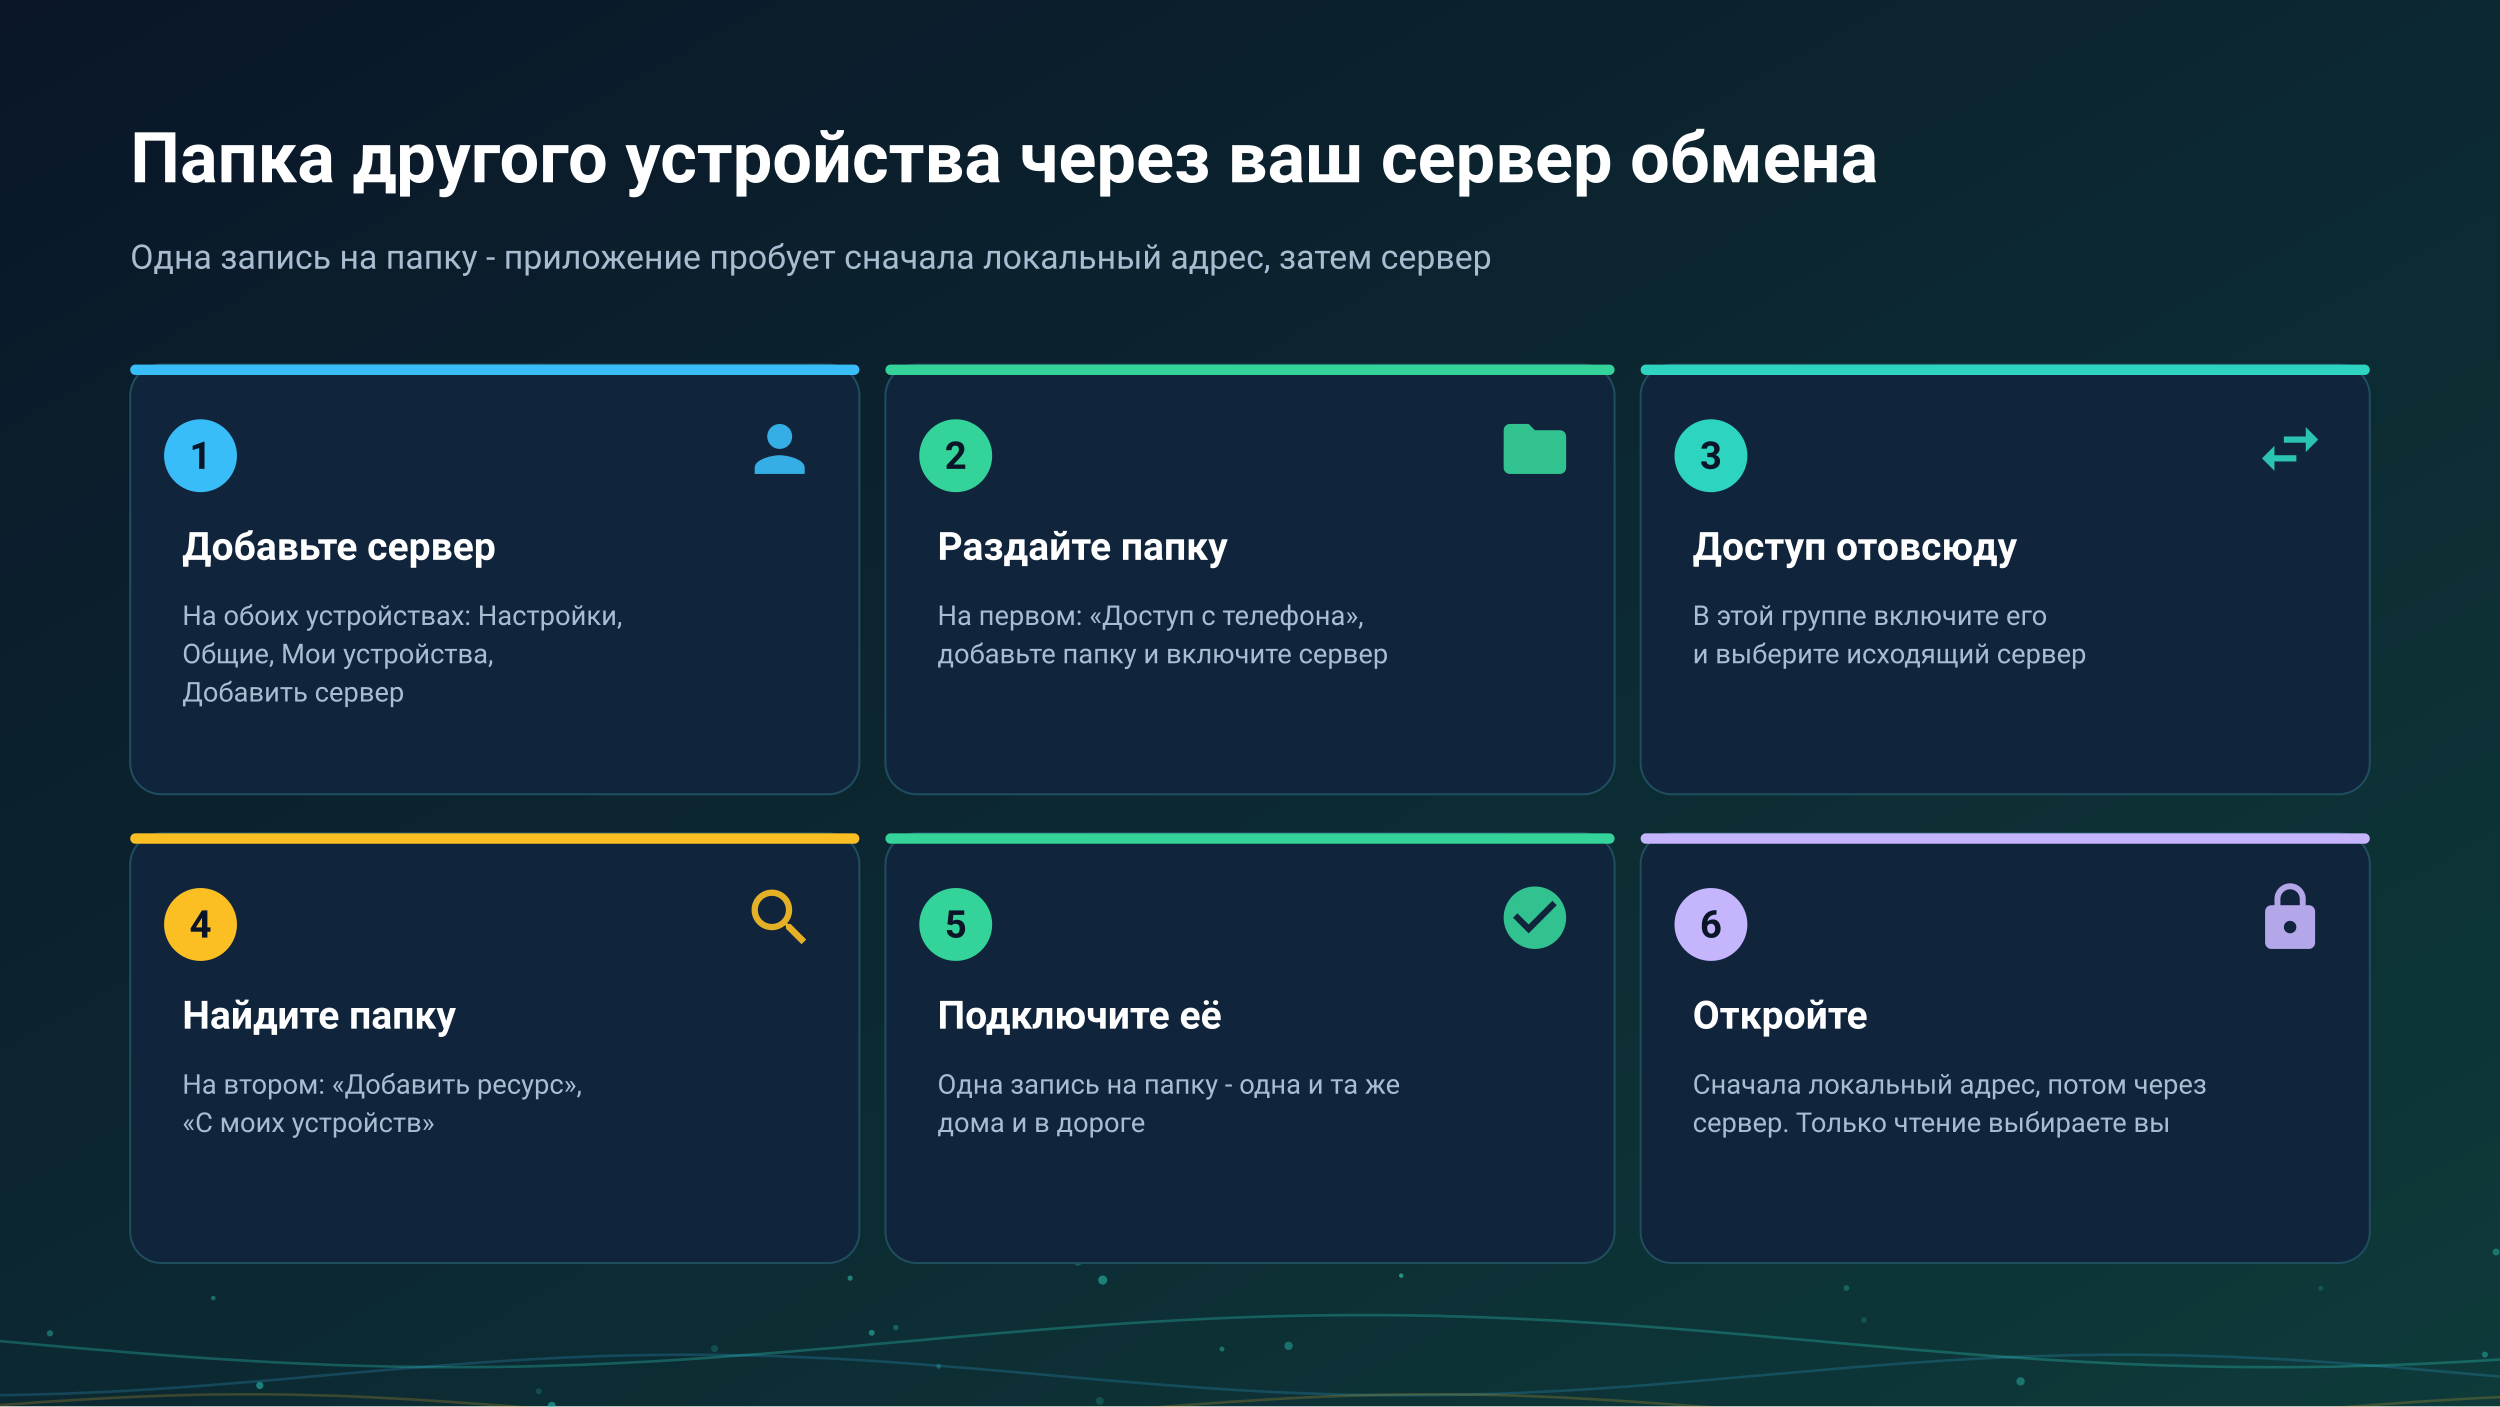
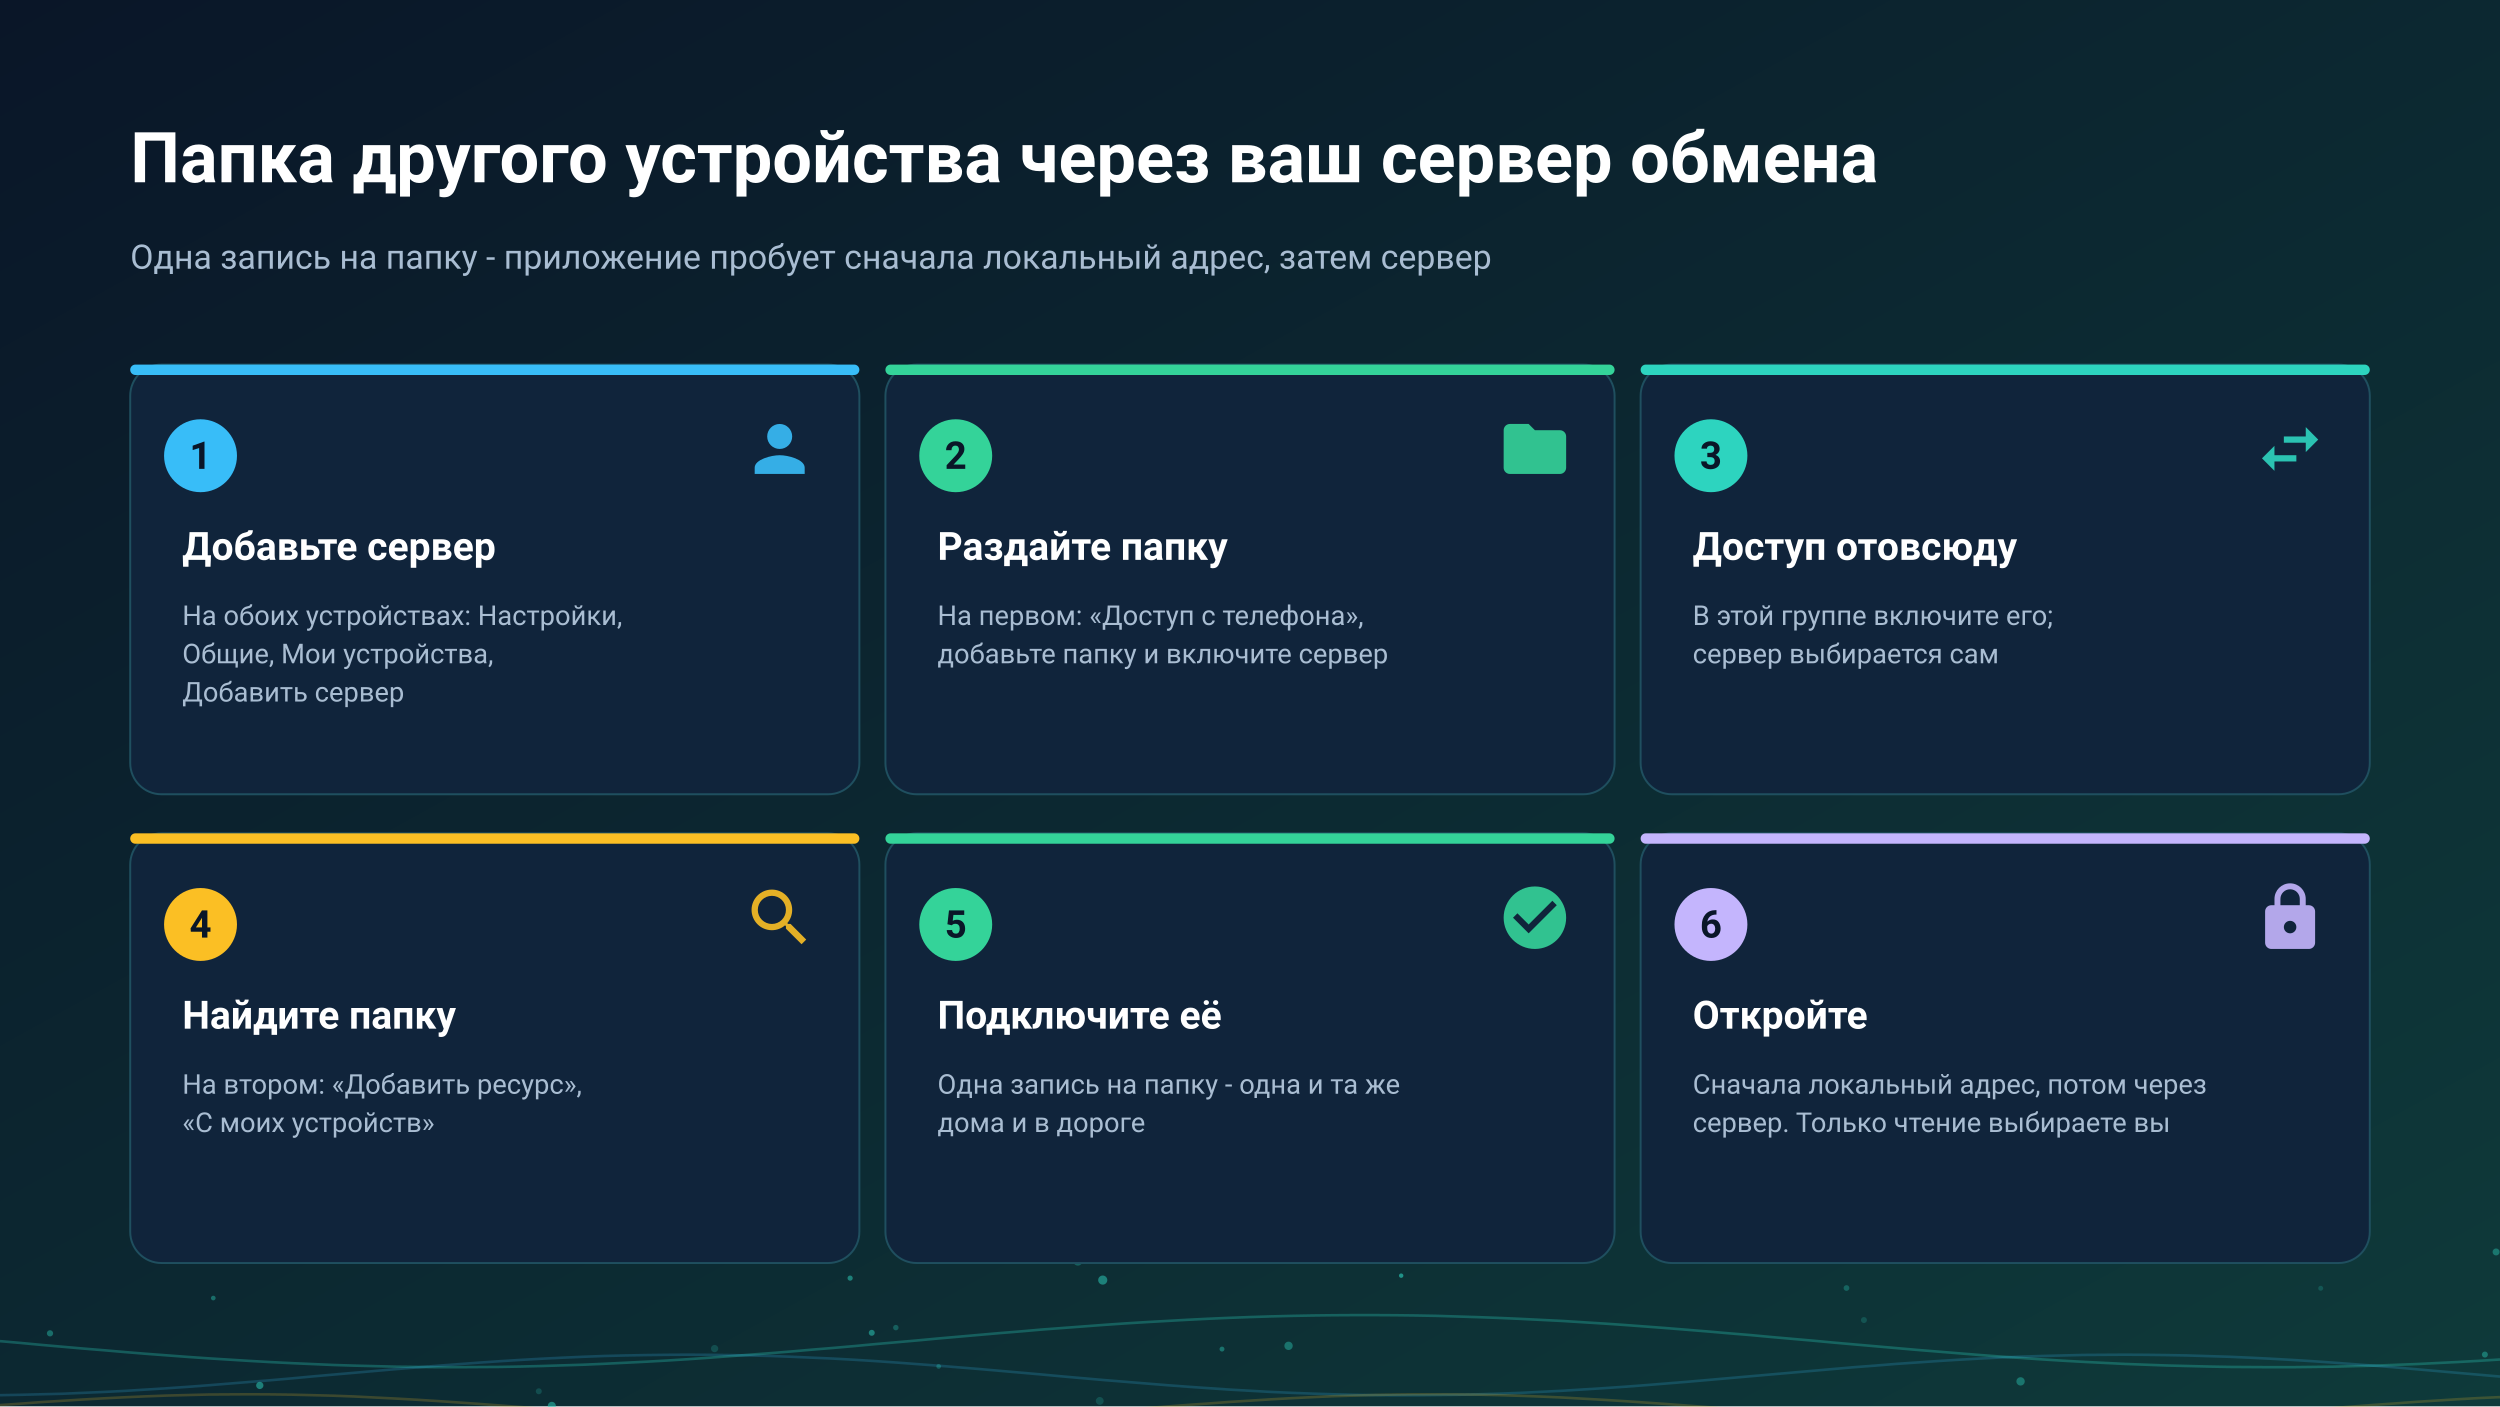
<svg xmlns="http://www.w3.org/2000/svg" viewBox="0 0 1920 1080" width="1920" height="1080" role="img" aria-labelledby="t d" lang="ru">
  <defs>
    <marker id="arr-control" viewBox="0 0 10 10" refX="8.5" refY="5" markerWidth="7" markerHeight="7" orient="auto">
      <path d="M0 0L10 5L0 10z" fill="#38bdf8" />
    </marker>
    <marker id="arr-control-s" viewBox="0 0 10 10" refX="1.5" refY="5" markerWidth="7" markerHeight="7" orient="auto">
      <path d="M10 0L0 5L10 10z" fill="#38bdf8" />
    </marker>
    <marker id="arr-tunnel" viewBox="0 0 10 10" refX="8.5" refY="5" markerWidth="7" markerHeight="7" orient="auto">
      <path d="M0 0L10 5L0 10z" fill="#34d399" />
    </marker>
    <marker id="arr-tunnel-s" viewBox="0 0 10 10" refX="1.5" refY="5" markerWidth="7" markerHeight="7" orient="auto">
      <path d="M10 0L0 5L10 10z" fill="#34d399" />
    </marker>
    <marker id="arr-media" viewBox="0 0 10 10" refX="8.5" refY="5" markerWidth="7" markerHeight="7" orient="auto">
      <path d="M0 0L10 5L0 10z" fill="#fbbf24" />
    </marker>
    <marker id="arr-media-s" viewBox="0 0 10 10" refX="1.5" refY="5" markerWidth="7" markerHeight="7" orient="auto">
      <path d="M10 0L0 5L10 10z" fill="#fbbf24" />
    </marker>
    <marker id="arr-lan" viewBox="0 0 10 10" refX="8.5" refY="5" markerWidth="7" markerHeight="7" orient="auto">
      <path d="M0 0L10 5L0 10z" fill="#c4b5fd" />
    </marker>
    <marker id="arr-lan-s" viewBox="0 0 10 10" refX="1.5" refY="5" markerWidth="7" markerHeight="7" orient="auto">
      <path d="M10 0L0 5L10 10z" fill="#c4b5fd" />
    </marker>
    <marker id="arr-danger" viewBox="0 0 10 10" refX="8.5" refY="5" markerWidth="7" markerHeight="7" orient="auto">
      <path d="M0 0L10 5L0 10z" fill="#fca5a5" />
    </marker>
    <marker id="arr-danger-s" viewBox="0 0 10 10" refX="1.5" refY="5" markerWidth="7" markerHeight="7" orient="auto">
      <path d="M10 0L0 5L10 10z" fill="#fca5a5" />
    </marker>
    <marker id="arr-server" viewBox="0 0 10 10" refX="8.5" refY="5" markerWidth="7" markerHeight="7" orient="auto">
      <path d="M0 0L10 5L0 10z" fill="#2dd4bf" />
    </marker>
    <marker id="arr-server-s" viewBox="0 0 10 10" refX="1.5" refY="5" markerWidth="7" markerHeight="7" orient="auto">
      <path d="M10 0L0 5L10 10z" fill="#2dd4bf" />
    </marker>
    <marker id="arr-muted" viewBox="0 0 10 10" refX="8.5" refY="5" markerWidth="7" markerHeight="7" orient="auto">
      <path d="M0 0L10 5L0 10z" fill="#a9bdd2" />
    </marker>
    <marker id="arr-muted-s" viewBox="0 0 10 10" refX="1.5" refY="5" markerWidth="7" markerHeight="7" orient="auto">
      <path d="M10 0L0 5L10 10z" fill="#a9bdd2" />
    </marker>
    <marker id="arr-text" viewBox="0 0 10 10" refX="8.5" refY="5" markerWidth="7" markerHeight="7" orient="auto">
      <path d="M0 0L10 5L0 10z" fill="#ffffff" />
    </marker>
    <marker id="arr-text-s" viewBox="0 0 10 10" refX="1.5" refY="5" markerWidth="7" markerHeight="7" orient="auto">
      <path d="M10 0L0 5L10 10z" fill="#ffffff" />
    </marker>
    <filter id="soft" x="-20%" y="-20%" width="140%" height="140%">
      <feDropShadow dx="0" dy="4" stdDeviation="8" flood-color="#000" flood-opacity="0.18" />
    </filter>
    <filter id="glow" x="-50%" y="-50%" width="200%" height="200%">
      <feGaussianBlur stdDeviation="14" />
    </filter>
    <linearGradient id="bgGrad" x1="0" y1="0" x2="1" y2="1">
      <stop offset="0" stop-color="#0a1628" />
      <stop offset="1" stop-color="#0e3a3a" />
    </linearGradient>
    <radialGradient id="hub" cx="0.5" cy="0.5" r="0.5">
      <stop offset="0" stop-color="#2dd4bf" stop-opacity="0.55" />
      <stop offset="1" stop-color="#2dd4bf" stop-opacity="0" />
    </radialGradient>
  </defs>
  <rect width="1920" height="1080" fill="url(#bgGrad)" />
  <g aria-hidden="true">
    <polyline points="0 1030 16 1031.4 32 1032.9 48 1034.3 64 1035.7 80 1037 96 1038.4 112 1039.7 128 1040.9 144 1042.1 160 1043.2 176 1044.2 192 1045.2 208 1046.1 224 1046.9 240 1047.6 256 1048.3 272 1048.8 288 1049.2 304 1049.6 320 1049.8 336 1050 352 1050 368 1049.9 384 1049.8 400 1049.5 416 1049.1 432 1048.6 448 1048.1 464 1047.4 480 1046.6 496 1045.8 512 1044.9 528 1043.9 544 1042.8 560 1041.6 576 1040.4 592 1039.2 608 1037.9 624 1036.5 640 1035.2 656 1033.8 672 1032.3 688 1030.9 704 1029.5 720 1028 736 1026.6 752 1025.2 768 1023.8 784 1022.5 800 1021.1 816 1019.9 832 1018.7 848 1017.5 864 1016.4 880 1015.4 896 1014.5 912 1013.6 928 1012.8 944 1012.1 960 1011.5 976 1011 992 1010.6 1008 1010.3 1024 1010.1 1040 1010 1056 1010 1072 1010.1 1088 1010.3 1104 1010.6 1120 1011.1 1136 1011.6 1152 1012.2 1168 1012.9 1184 1013.7 1200 1014.5 1216 1015.5 1232 1016.5 1248 1017.6 1264 1018.8 1280 1020 1296 1021.3 1312 1022.6 1328 1024 1344 1025.3 1360 1026.8 1376 1028.2 1392 1029.6 1408 1031.1 1424 1032.5 1440 1033.9 1456 1035.3 1472 1036.7 1488 1038 1504 1039.3 1520 1040.6 1536 1041.8 1552 1042.9 1568 1044 1584 1045 1600 1045.9 1616 1046.7 1632 1047.5 1648 1048.1 1664 1048.7 1680 1049.1 1696 1049.5 1712 1049.8 1728 1049.9 1744 1050 1760 1050 1776 1049.8 1792 1049.6 1808 1049.2 1824 1048.8 1840 1048.2 1856 1047.6 1872 1046.8 1888 1046 1904 1045.1 1920 1044.1" fill="none" stroke="#2dd4bf" stroke-width="2" opacity="0.3" />
    <polyline points="0 1071.5 16 1071.2 32 1070.8 48 1070.4 64 1069.7 80 1069 96 1068.2 112 1067.2 128 1066.2 144 1065.1 160 1063.9 176 1062.6 192 1061.3 208 1060 224 1058.6 240 1057.1 256 1055.7 272 1054.3 288 1052.9 304 1051.5 320 1050.2 336 1048.9 352 1047.7 368 1046.5 384 1045.4 400 1044.4 416 1043.5 432 1042.7 448 1042 464 1041.4 480 1041 496 1040.7 512 1040.5 528 1040.4 544 1040.5 560 1040.7 576 1041 592 1041.4 608 1042 624 1042.7 640 1043.4 656 1044.3 672 1045.3 688 1046.4 704 1047.6 720 1048.8 736 1050.1 752 1051.4 768 1052.8 784 1054.2 800 1055.6 816 1057.1 832 1058.5 848 1059.9 864 1061.2 880 1062.5 896 1063.8 912 1065 928 1066.1 944 1067.2 960 1068.1 976 1069 992 1069.7 1008 1070.3 1024 1070.8 1040 1071.2 1056 1071.5 1072 1071.6 1088 1071.6 1104 1071.4 1120 1071.2 1136 1070.8 1152 1070.3 1168 1069.7 1184 1068.9 1200 1068.1 1216 1067.1 1232 1066.1 1248 1065 1264 1063.8 1280 1062.5 1296 1061.2 1312 1059.8 1328 1058.4 1344 1057 1360 1055.6 1376 1054.2 1392 1052.8 1408 1051.4 1424 1050 1440 1048.8 1456 1047.5 1472 1046.4 1488 1045.3 1504 1044.3 1520 1043.4 1536 1042.6 1552 1041.9 1568 1041.4 1584 1041 1600 1040.6 1616 1040.5 1632 1040.4 1648 1040.5 1664 1040.7 1680 1041 1696 1041.5 1712 1042 1728 1042.7 1744 1043.5 1760 1044.4 1776 1045.4 1792 1046.5 1808 1047.7 1824 1048.9 1840 1050.2 1856 1051.6 1872 1053 1888 1054.4 1904 1055.8 1920 1057.2" fill="none" stroke="#38bdf8" stroke-width="2" opacity="0.2" />
    <polyline points="0 1079.1 16 1078 32 1076.8 48 1075.8 64 1074.8 80 1073.9 96 1073.1 112 1072.4 128 1071.8 144 1071.4 160 1071 176 1070.9 192 1070.8 208 1070.9 224 1071.1 240 1071.5 256 1071.9 272 1072.5 288 1073.3 304 1074.1 320 1075 336 1076 352 1077.1 368 1078.2 384 1079.4 400 1080.6 416 1081.9 432 1083.1 448 1084.3 464 1085.5 480 1086.7 496 1087.8 512 1088.8 528 1089.7 544 1090.6 560 1091.3 576 1091.9 592 1092.4 608 1092.8 624 1093.1 640 1093.2 656 1093.2 672 1093 688 1092.7 704 1092.3 720 1091.8 736 1091.1 752 1090.3 768 1089.4 784 1088.5 800 1087.4 816 1086.3 832 1085.1 848 1083.9 864 1082.7 880 1081.5 896 1080.2 912 1079 928 1077.9 944 1076.7 960 1075.7 976 1074.7 992 1073.8 1008 1073 1024 1072.3 1040 1071.8 1056 1071.3 1072 1071 1088 1070.8 1104 1070.8 1120 1070.9 1136 1071.1 1152 1071.5 1168 1072 1184 1072.6 1200 1073.3 1216 1074.2 1232 1075.1 1248 1076.1 1264 1077.2 1280 1078.3 1296 1079.5 1312 1080.7 1328 1082 1344 1083.2 1360 1084.4 1376 1085.6 1392 1086.8 1408 1087.8 1424 1088.9 1440 1089.8 1456 1090.6 1472 1091.4 1488 1092 1504 1092.5 1520 1092.9 1536 1093.1 1552 1093.2 1568 1093.2 1584 1093 1600 1092.7 1616 1092.3 1632 1091.7 1648 1091 1664 1090.2 1680 1089.4 1696 1088.4 1712 1087.3 1728 1086.2 1744 1085 1760 1083.8 1776 1082.6 1792 1081.4 1808 1080.1 1824 1078.9 1840 1077.8 1856 1076.6 1872 1075.6 1888 1074.6 1904 1073.7 1920 1073" fill="none" stroke="#fbbf24" stroke-width="2" opacity="0.2" />
    <circle cx="563.6" cy="1093.5" r="3.2" fill="#2dd4bf" stroke="none" stroke-width="2" opacity="0.2" />
    <circle cx="1076.1" cy="979.7" r="1.7" fill="#2dd4bf" stroke="none" stroke-width="2" opacity="0.6" />
    <circle cx="669.5" cy="1023.6" r="2.3" fill="#2dd4bf" stroke="none" stroke-width="2" opacity="0.5" />
    <circle cx="1334.4" cy="946.7" r="1.2" fill="#2dd4bf" stroke="none" stroke-width="2" opacity="0.6" />
    <circle cx="237" cy="1128.2" r="3" fill="#2dd4bf" stroke="none" stroke-width="2" opacity="0.4" />
    <circle cx="413.8" cy="1068.5" r="2.3" fill="#2dd4bf" stroke="none" stroke-width="2" opacity="0.2" />
    <circle cx="1908.4" cy="1040.3" r="2.3" fill="#2dd4bf" stroke="none" stroke-width="2" opacity="0.4" />
    <circle cx="720.9" cy="1049.4" r="1.8" fill="#2dd4bf" stroke="none" stroke-width="2" opacity="0.3" />
    <circle cx="966.8" cy="954" r="2.8" fill="#2dd4bf" stroke="none" stroke-width="2" opacity="0.6" />
    <circle cx="989.6" cy="1033.6" r="3.2" fill="#2dd4bf" stroke="none" stroke-width="2" opacity="0.4" />
    <circle cx="1551.8" cy="1060.9" r="3.2" fill="#2dd4bf" stroke="none" stroke-width="2" opacity="0.4" />
    <circle cx="938.5" cy="1036.1" r="1.9" fill="#2dd4bf" stroke="none" stroke-width="2" opacity="0.4" />
    <circle cx="844.6" cy="1075.9" r="3" fill="#2dd4bf" stroke="none" stroke-width="2" opacity="0.2" />
    <circle cx="1536.2" cy="961.8" r="3.1" fill="#2dd4bf" stroke="none" stroke-width="2" opacity="0.5" />
    <circle cx="381.4" cy="1112.6" r="1.5" fill="#2dd4bf" stroke="none" stroke-width="2" opacity="0.2" />
    <circle cx="1281.1" cy="1094.8" r="2.5" fill="#2dd4bf" stroke="none" stroke-width="2" opacity="0.5" />
    <circle cx="163.8" cy="996.9" r="1.8" fill="#2dd4bf" stroke="none" stroke-width="2" opacity="0.4" />
    <circle cx="652.9" cy="981.6" r="2" fill="#2dd4bf" stroke="none" stroke-width="2" opacity="0.5" />
    <circle cx="1917" cy="961.5" r="2.7" fill="#2dd4bf" stroke="none" stroke-width="2" opacity="0.4" />
    <circle cx="1437.4" cy="1134.9" r="2.5" fill="#2dd4bf" stroke="none" stroke-width="2" opacity="0.4" />
    <circle cx="188.2" cy="942" r="1.3" fill="#2dd4bf" stroke="none" stroke-width="2" opacity="0.5" />
    <circle cx="1418.1" cy="989.2" r="2.2" fill="#2dd4bf" stroke="none" stroke-width="2" opacity="0.3" />
    <circle cx="514.9" cy="1155.8" r="2.8" fill="#2dd4bf" stroke="none" stroke-width="2" opacity="0.5" />
    <circle cx="424.3" cy="1105.5" r="3.6" fill="#2dd4bf" stroke="none" stroke-width="2" opacity="0.2" />
    <circle cx="1877.1" cy="1156.5" r="2.4" fill="#2dd4bf" stroke="none" stroke-width="2" opacity="0.3" />
    <circle cx="251.1" cy="1099.8" r="1.4" fill="#2dd4bf" stroke="none" stroke-width="2" opacity="0.3" />
    <circle cx="440.3" cy="953.3" r="1.2" fill="#2dd4bf" stroke="none" stroke-width="2" opacity="0.5" />
    <circle cx="827.8" cy="968.5" r="3.5" fill="#2dd4bf" stroke="none" stroke-width="2" opacity="0.3" />
    <circle cx="369.5" cy="1082.4" r="1" fill="#2dd4bf" stroke="none" stroke-width="2" opacity="0.4" />
    <circle cx="1146.7" cy="1119.1" r="1.3" fill="#2dd4bf" stroke="none" stroke-width="2" opacity="0.5" />
    <circle cx="1565" cy="1138.3" r="1.9" fill="#2dd4bf" stroke="none" stroke-width="2" opacity="0.3" />
    <circle cx="950" cy="1084.6" r="2.2" fill="#2dd4bf" stroke="none" stroke-width="2" opacity="0.3" />
    <circle cx="199.5" cy="1064" r="2.8" fill="#2dd4bf" stroke="none" stroke-width="2" opacity="0.5" />
    <circle cx="688" cy="1019.6" r="2.1" fill="#2dd4bf" stroke="none" stroke-width="2" opacity="0.3" />
    <circle cx="1622.3" cy="1128.3" r="2.4" fill="#2dd4bf" stroke="none" stroke-width="2" opacity="0.5" />
    <circle cx="290.8" cy="1103" r="3.5" fill="#2dd4bf" stroke="none" stroke-width="2" opacity="0.2" />
    <circle cx="38.4" cy="1024" r="2.4" fill="#2dd4bf" stroke="none" stroke-width="2" opacity="0.4" />
    <circle cx="1431.5" cy="1013.8" r="2.3" fill="#2dd4bf" stroke="none" stroke-width="2" opacity="0.2" />
    <circle cx="1672.2" cy="1086.6" r="2.1" fill="#2dd4bf" stroke="none" stroke-width="2" opacity="0.3" />
    <circle cx="697.9" cy="1117.1" r="3" fill="#2dd4bf" stroke="none" stroke-width="2" opacity="0.4" />
    <circle cx="1120.7" cy="1121.8" r="2.6" fill="#2dd4bf" stroke="none" stroke-width="2" opacity="0.5" />
    <circle cx="846.9" cy="983.1" r="3.5" fill="#2dd4bf" stroke="none" stroke-width="2" opacity="0.5" />
    <circle cx="423.8" cy="1079.7" r="3.1" fill="#2dd4bf" stroke="none" stroke-width="2" opacity="0.5" />
    <circle cx="548.8" cy="1035.7" r="2.8" fill="#2dd4bf" stroke="none" stroke-width="2" opacity="0.2" />
    <circle cx="1782.3" cy="989.4" r="1.9" fill="#2dd4bf" stroke="none" stroke-width="2" opacity="0.2" />
    <circle cx="227.9" cy="1138.7" r="2.3" fill="#2dd4bf" stroke="none" stroke-width="2" opacity="0.5" />
  </g>
  <text x="100" y="140" font-family="'Segoe UI', Roboto, 'Noto Sans', 'Helvetica Neue', Arial, sans-serif" font-size="54" font-weight="700" fill="#ffffff" text-anchor="start">
    <tspan x="100" dy="0">Папка другого устройства через ваш сервер обмена</tspan>
  </text>
  <text x="100" y="206.4" font-family="'Segoe UI', Roboto, 'Noto Sans', 'Helvetica Neue', Arial, sans-serif" font-size="26" font-weight="400" fill="#a9bdd2" text-anchor="start">
    <tspan x="100" dy="0">Одна запись на папку - приложение пробует сначала локальный адрес, затем сервер</tspan>
  </text>
  <rect x="100" y="280" width="560" height="330" rx="24" fill="#10243b" stroke="#1f4f5f" stroke-width="1.5" />
  <rect x="100" y="280" width="560" height="8" rx="4" fill="#38bdf8" stroke="none" stroke-width="1.5" />
  <circle cx="154" cy="350" r="28" fill="#38bdf8" stroke="none" stroke-width="2" />
  <text x="154" y="360.1" font-family="'Segoe UI', Roboto, 'Noto Sans', 'Helvetica Neue', Arial, sans-serif" font-size="29.4" font-weight="700" fill="#0a1628" text-anchor="middle">
    <tspan x="154" dy="0">1</tspan>
  </text>
  <g transform="translate(570 316) scale(2.4)" opacity="0.9">
    <path d="M12 12c2.21 0 4-1.79 4-4s-1.79-4-4-4-4 1.79-4 4 1.79 4 4 4zm0 2c-2.67 0-8 1.34-8 4v2h16v-2c0-2.66-5.33-4-8-4z" fill="#38bdf8" />
  </g>
  <text x="140" y="430" font-family="'Segoe UI', Roboto, 'Noto Sans', 'Helvetica Neue', Arial, sans-serif" font-size="30" font-weight="700" fill="#ffffff" text-anchor="start">
    <tspan x="140" dy="0">Добавьте сервер</tspan>
  </text>
  <text x="140" y="480" font-family="'Segoe UI', Roboto, 'Noto Sans', 'Helvetica Neue', Arial, sans-serif" font-size="21" font-weight="400" fill="#a9bdd2" text-anchor="start">
    <tspan x="140" dy="0">На обоих устройствах: Настройки,</tspan>
    <tspan x="140" dy="29.4">Общие, Мои устройства,</tspan>
    <tspan x="140" dy="29.4">Добавить сервер</tspan>
  </text>
  <rect x="680" y="280" width="560" height="330" rx="24" fill="#10243b" stroke="#1f4f5f" stroke-width="1.5" />
  <rect x="680" y="280" width="560" height="8" rx="4" fill="#34d399" stroke="none" stroke-width="1.5" />
  <circle cx="734" cy="350" r="28" fill="#34d399" stroke="none" stroke-width="2" />
  <text x="734" y="360.1" font-family="'Segoe UI', Roboto, 'Noto Sans', 'Helvetica Neue', Arial, sans-serif" font-size="29.4" font-weight="700" fill="#0a1628" text-anchor="middle">
    <tspan x="734" dy="0">2</tspan>
  </text>
  <g transform="translate(1150 316) scale(2.4)" opacity="0.9">
    <path d="M10 4H4c-1.1 0-1.99.9-1.99 2L2 18c0 1.1.9 2 2 2h16c1.1 0 2-.9 2-2V8c0-1.1-.9-2-2-2h-8l-2-2z" fill="#34d399" />
  </g>
  <text x="720" y="430" font-family="'Segoe UI', Roboto, 'Noto Sans', 'Helvetica Neue', Arial, sans-serif" font-size="30" font-weight="700" fill="#ffffff" text-anchor="start">
    <tspan x="720" dy="0">Раздайте папку</tspan>
  </text>
  <text x="720" y="480" font-family="'Segoe UI', Roboto, 'Noto Sans', 'Helvetica Neue', Arial, sans-serif" font-size="21" font-weight="400" fill="#a9bdd2" text-anchor="start">
    <tspan x="720" dy="0">На первом: «Доступ с телефона»,</tspan>
    <tspan x="720" dy="29.4">добавьте папку и включите сервер</tspan>
  </text>
  <rect x="1260" y="280" width="560" height="330" rx="24" fill="#10243b" stroke="#1f4f5f" stroke-width="1.5" />
  <rect x="1260" y="280" width="560" height="8" rx="4" fill="#2dd4bf" stroke="none" stroke-width="1.5" />
  <circle cx="1314" cy="350" r="28" fill="#2dd4bf" stroke="none" stroke-width="2" />
  <text x="1314" y="360.1" font-family="'Segoe UI', Roboto, 'Noto Sans', 'Helvetica Neue', Arial, sans-serif" font-size="29.4" font-weight="700" fill="#0a1628" text-anchor="middle">
    <tspan x="1314" dy="0">3</tspan>
  </text>
  <g transform="translate(1730 316) scale(2.4)" opacity="0.9">
    <path d="M6.99 11L3 15l3.99 4v-3H14v-2H6.99v-3zM21 9l-3.99-4v3H10v2h7.01v3L21 9z" fill="#2dd4bf" />
  </g>
  <text x="1300" y="430" font-family="'Segoe UI', Roboto, 'Noto Sans', 'Helvetica Neue', Arial, sans-serif" font-size="30" font-weight="700" fill="#ffffff" text-anchor="start">
    <tspan x="1300" dy="0">Доступ отовсюду</tspan>
  </text>
  <text x="1300" y="480" font-family="'Segoe UI', Roboto, 'Noto Sans', 'Helvetica Neue', Arial, sans-serif" font-size="21" font-weight="400" fill="#a9bdd2" text-anchor="start">
-     <tspan x="1300" dy="0">В этой группе включите его</tspan>
-     <tspan x="1300" dy="29.4">и выберите исходящий сервер</tspan>
+     <tspan x="1300" dy="0">В этой группе включите его;</tspan>
+     <tspan x="1300" dy="29.4">сервер выбирается сам</tspan>
  </text>
  <rect x="100" y="640" width="560" height="330" rx="24" fill="#10243b" stroke="#1f4f5f" stroke-width="1.5" />
  <rect x="100" y="640" width="560" height="8" rx="4" fill="#fbbf24" stroke="none" stroke-width="1.5" />
  <circle cx="154" cy="710" r="28" fill="#fbbf24" stroke="none" stroke-width="2" />
  <text x="154" y="720.1" font-family="'Segoe UI', Roboto, 'Noto Sans', 'Helvetica Neue', Arial, sans-serif" font-size="29.4" font-weight="700" fill="#0a1628" text-anchor="middle">
    <tspan x="154" dy="0">4</tspan>
  </text>
  <g transform="translate(570 676) scale(2.4)" opacity="0.9">
    <path d="M15.5 14h-.79l-.28-.27C15.41 12.59 16 11.11 16 9.5 16 5.91 13.09 3 9.5 3S3 5.91 3 9.5 5.91 16 9.5 16c1.61 0 3.09-.59 4.23-1.57l.27.28v.79l5 4.99L20.49 19l-4.99-5zm-6 0C7.01 14 5 11.99 5 9.5S7.01 5 9.5 5 14 7.01 14 9.5 11.99 14 9.5 14z" fill="#fbbf24" />
  </g>
  <text x="140" y="790" font-family="'Segoe UI', Roboto, 'Noto Sans', 'Helvetica Neue', Arial, sans-serif" font-size="30" font-weight="700" fill="#ffffff" text-anchor="start">
    <tspan x="140" dy="0">Найдите папку</tspan>
  </text>
  <text x="140" y="840" font-family="'Segoe UI', Roboto, 'Noto Sans', 'Helvetica Neue', Arial, sans-serif" font-size="21" font-weight="400" fill="#a9bdd2" text-anchor="start">
    <tspan x="140" dy="0">На втором: «Добавить ресурс»,</tspan>
    <tspan x="140" dy="29.4">«С моих устройств»</tspan>
  </text>
  <rect x="680" y="640" width="560" height="330" rx="24" fill="#10243b" stroke="#1f4f5f" stroke-width="1.5" />
  <rect x="680" y="640" width="560" height="8" rx="4" fill="#34d399" stroke="none" stroke-width="1.5" />
  <circle cx="734" cy="710" r="28" fill="#34d399" stroke="none" stroke-width="2" />
  <text x="734" y="720.1" font-family="'Segoe UI', Roboto, 'Noto Sans', 'Helvetica Neue', Arial, sans-serif" font-size="29.4" font-weight="700" fill="#0a1628" text-anchor="middle">
    <tspan x="734" dy="0">5</tspan>
  </text>
  <g transform="translate(1150 676) scale(2.4)" opacity="0.9">
    <path d="M12 2C6.48 2 2 6.48 2 12s4.48 10 10 10 10-4.48 10-10S17.52 2 12 2zm-2 15l-5-5 1.41-1.41L10 14.17l7.590-7.59L19 8l-9 9z" fill="#34d399" />
  </g>
  <text x="720" y="790" font-family="'Segoe UI', Roboto, 'Noto Sans', 'Helvetica Neue', Arial, sans-serif" font-size="30" font-weight="700" fill="#ffffff" text-anchor="start">
    <tspan x="720" dy="0">Подключите её</tspan>
  </text>
  <text x="720" y="840" font-family="'Segoe UI', Roboto, 'Noto Sans', 'Helvetica Neue', Arial, sans-serif" font-size="21" font-weight="400" fill="#a9bdd2" text-anchor="start">
    <tspan x="720" dy="0">Одна запись на папку - одна и та же</tspan>
    <tspan x="720" dy="29.4">дома и в дороге</tspan>
  </text>
  <rect x="1260" y="640" width="560" height="330" rx="24" fill="#10243b" stroke="#1f4f5f" stroke-width="1.5" />
  <rect x="1260" y="640" width="560" height="8" rx="4" fill="#c4b5fd" stroke="none" stroke-width="1.5" />
  <circle cx="1314" cy="710" r="28" fill="#c4b5fd" stroke="none" stroke-width="2" />
  <text x="1314" y="720.1" font-family="'Segoe UI', Roboto, 'Noto Sans', 'Helvetica Neue', Arial, sans-serif" font-size="29.4" font-weight="700" fill="#0a1628" text-anchor="middle">
    <tspan x="1314" dy="0">6</tspan>
  </text>
  <g transform="translate(1730 676) scale(2.4)" opacity="0.9">
    <path d="M18 8h-1V6c0-2.76-2.24-5-5-5S7 3.24 7 6v2H6c-1.1 0-2 .9-2 2v10c0 1.1.9 2 2 2h12c1.1 0 2-.9 2-2V10c0-1.1-.9-2-2-2zm-6 9c-1.1 0-2-.9-2-2s.9-2 2-2 2 .9 2 2-.9 2-2 2zm3.1-9H8.9V6c0-1.71 1.39-3.1 3.1-3.1 1.71 0 3.1 1.39 3.1 3.1v2z" fill="#c4b5fd" />
  </g>
  <text x="1300" y="790" font-family="'Segoe UI', Roboto, 'Noto Sans', 'Helvetica Neue', Arial, sans-serif" font-size="30" font-weight="700" fill="#ffffff" text-anchor="start">
    <tspan x="1300" dy="0">Откройте</tspan>
  </text>
  <text x="1300" y="840" font-family="'Segoe UI', Roboto, 'Noto Sans', 'Helvetica Neue', Arial, sans-serif" font-size="21" font-weight="400" fill="#a9bdd2" text-anchor="start">
    <tspan x="1300" dy="0">Сначала локальный адрес, потом через</tspan>
    <tspan x="1300" dy="29.4">сервер. Только чтение выбираете вы</tspan>
  </text>
</svg>
